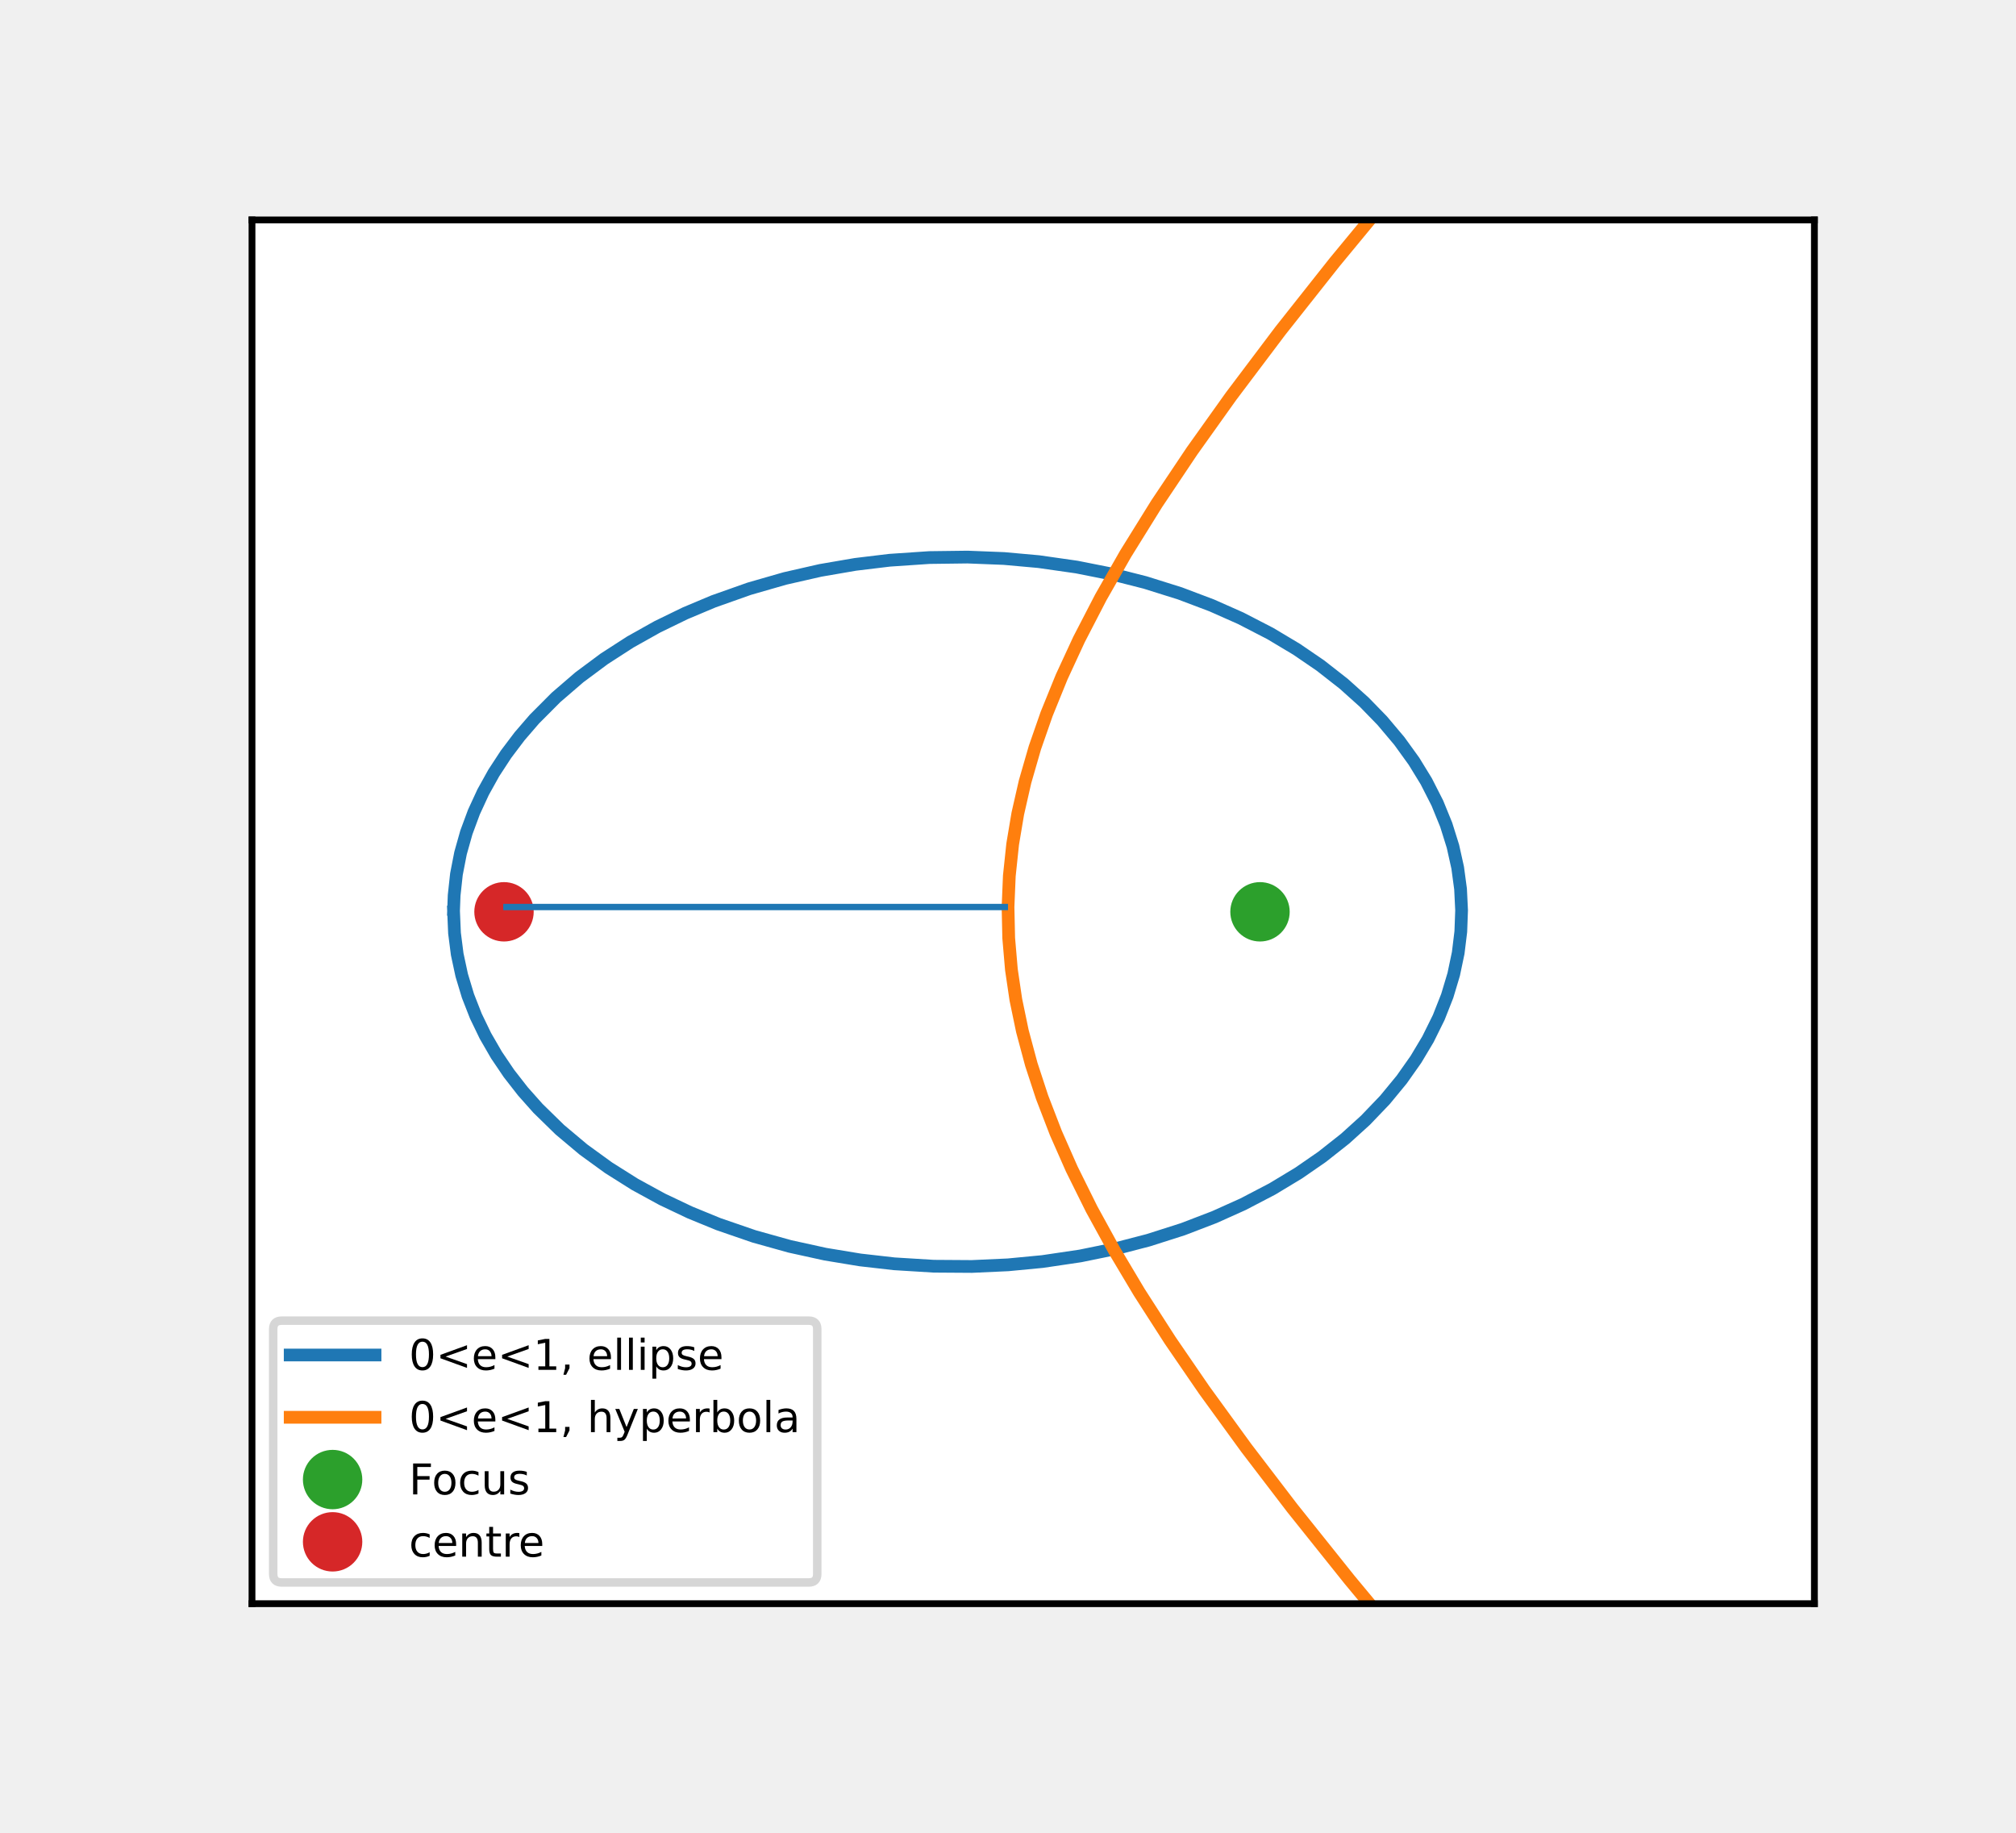
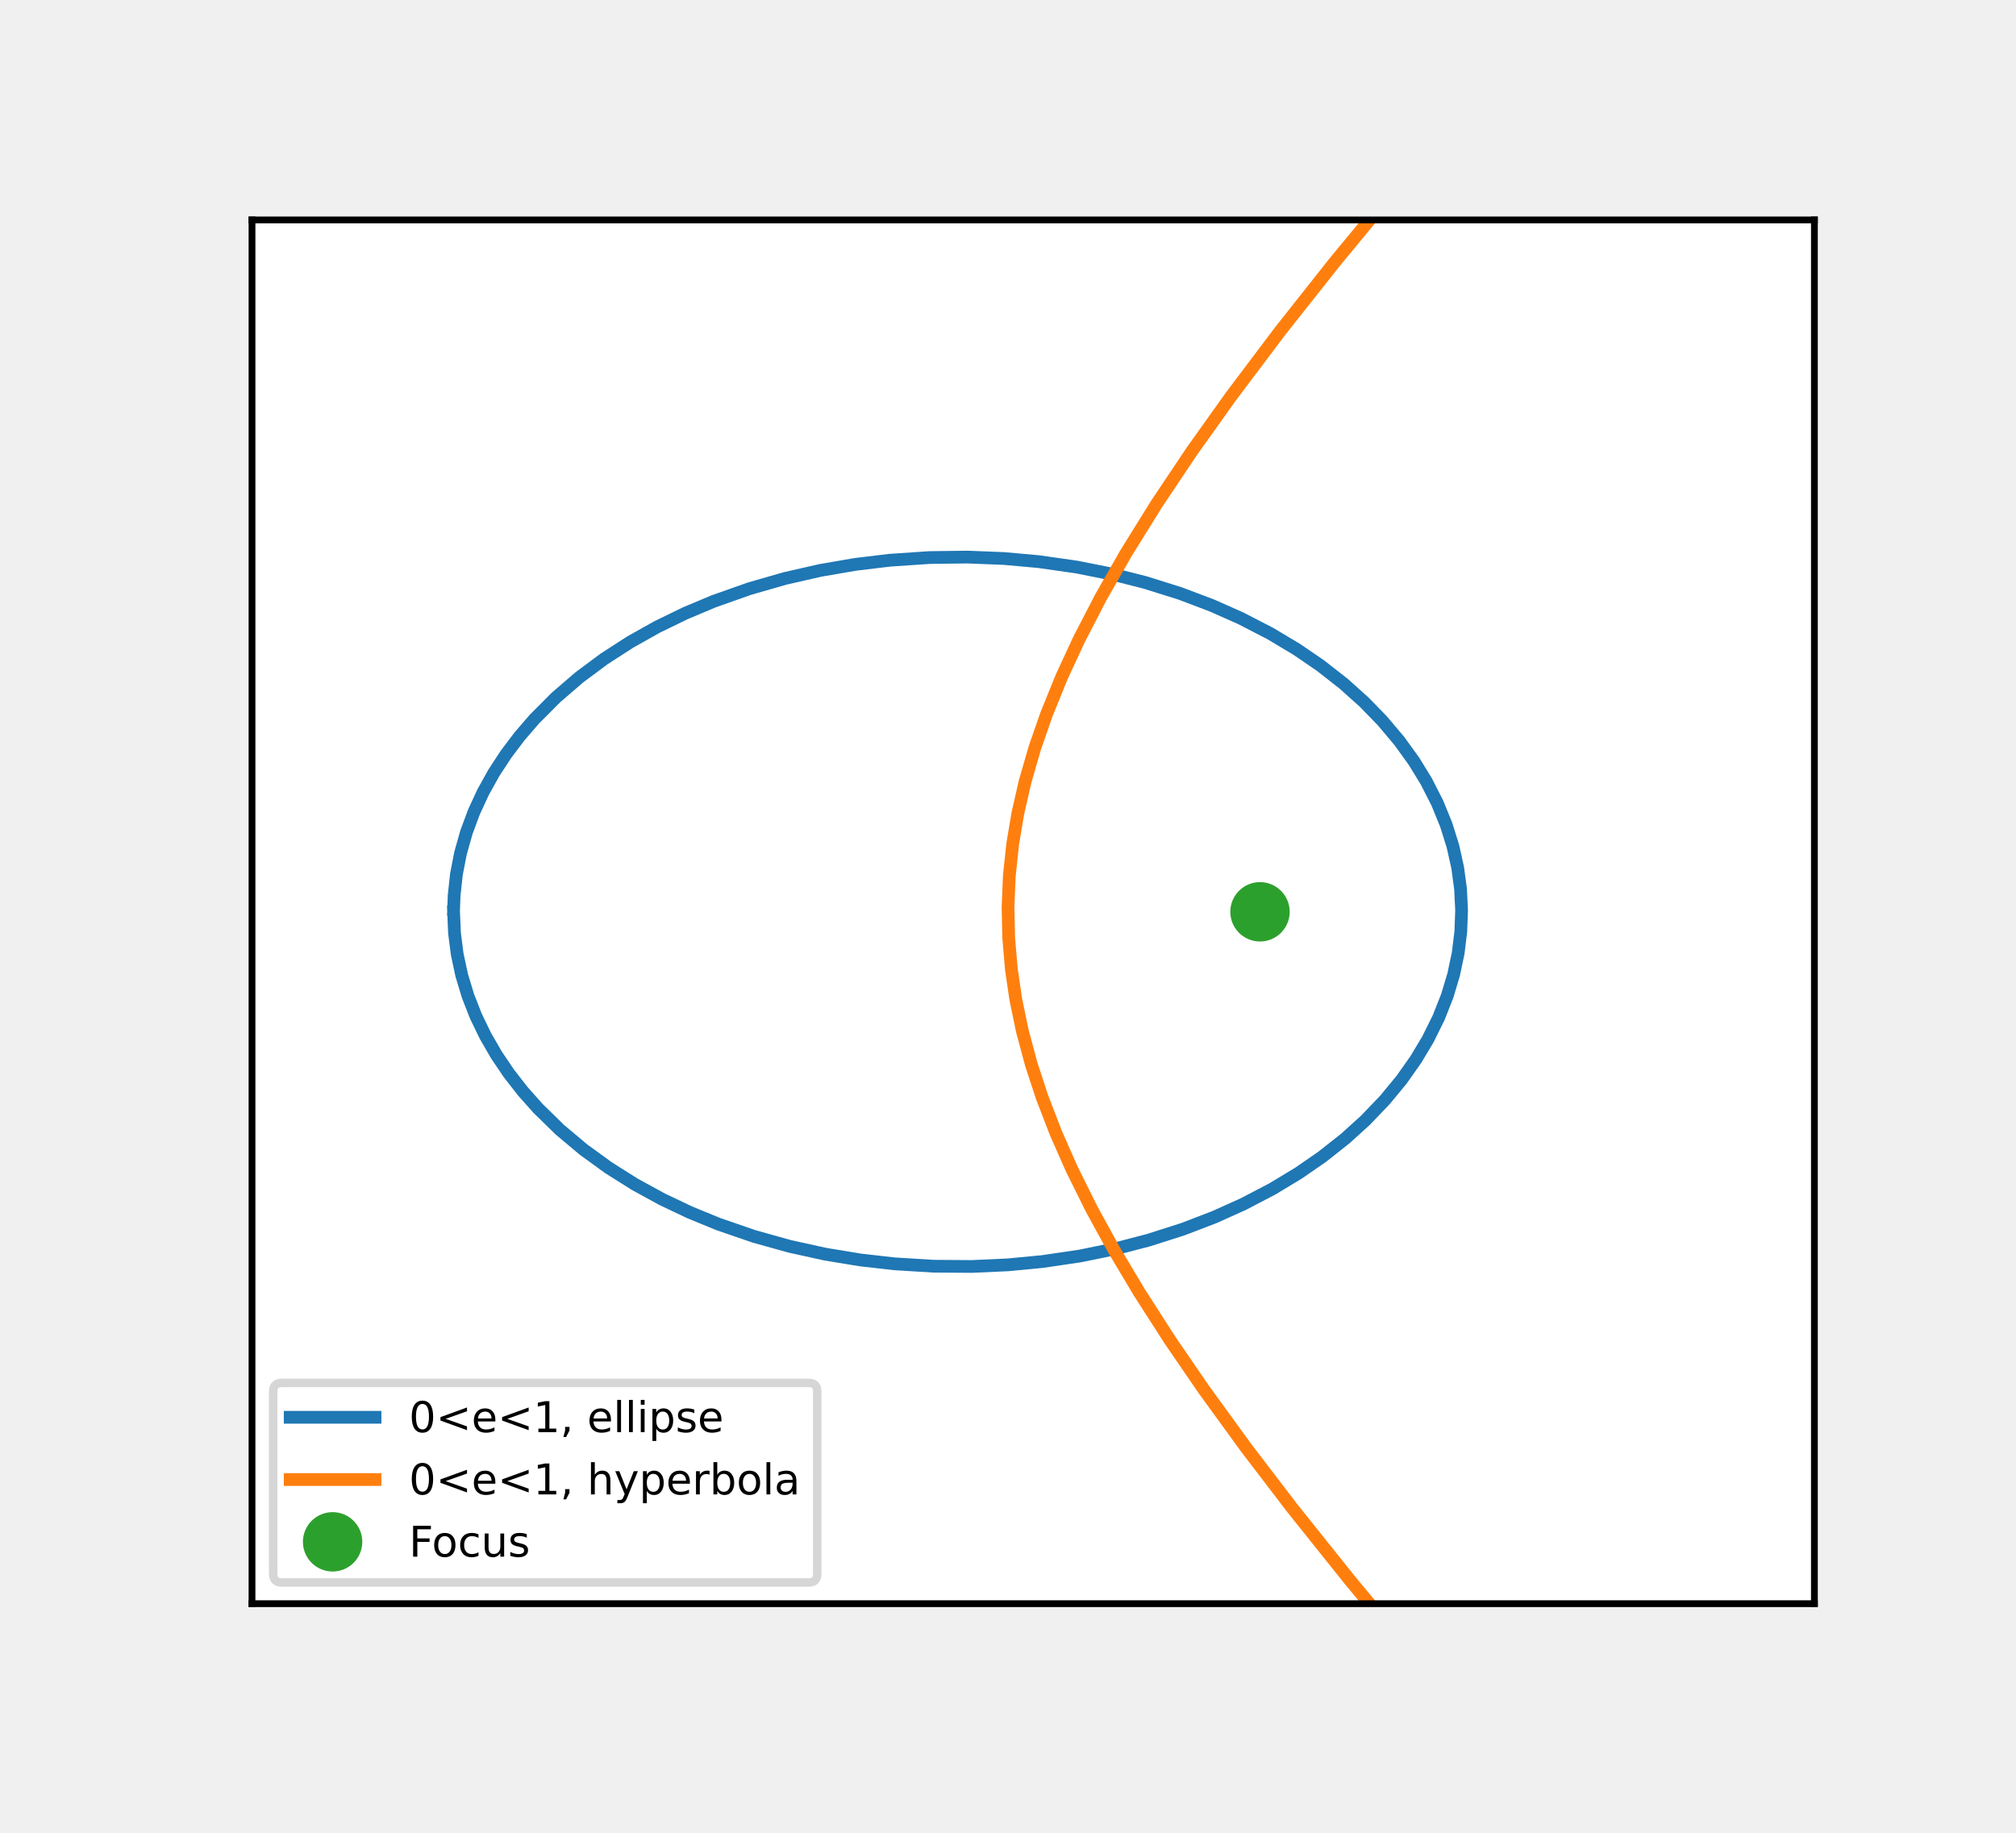
- <svg xmlns="http://www.w3.org/2000/svg" xmlns:xlink="http://www.w3.org/1999/xlink" width="237.6pt" height="216pt" viewBox="0 0 237.6 216" version="1.1" id="svg6066">
-   <defs id="defs5872">
-     <style type="text/css" id="style5870">*{stroke-linejoin: round; stroke-linecap: butt}</style>
+ <svg xmlns="http://www.w3.org/2000/svg" xmlns:xlink="http://www.w3.org/1999/xlink" width="237.6pt" height="216pt" viewBox="0 0 237.6 216" version="1.1">
+   <defs>
+     <style type="text/css">*{stroke-linejoin: round; stroke-linecap: butt}</style>
  </defs>
  <g id="figure_1">
    <g id="patch_1">
-       <path d="M 0 216  L 237.6 216  L 237.6 0  L 0 0  L 0 216  z " style="fill: none" id="path5874" />
+       <path d="M 0 216  L 237.6 216  L 237.6 0  L 0 0  L 0 216  z " style="fill: none" />
    </g>
    <g id="axes_1">
      <g id="patch_2">
-         <path d="M 29.7 189  L 213.84 189  L 213.84 25.92  L 29.7 25.92  z " style="fill: #ffffff" id="path5877" />
+         <path d="M 29.7 189  L 213.84 189  L 213.84 25.92  L 29.7 25.92  z " style="fill: #ffffff" />
      </g>
      <g id="matplotlib.axis_1" />
      <g id="matplotlib.axis_2" />
      <g id="line2d_1">
-         <path d="M 53.46 107.46  L 53.567 109.967  L 53.886 112.461  L 54.416 114.931  L 55.15 117.365  L 56.084 119.751  L 57.208 122.078  L 58.513 124.337  L 59.989 126.52  L 61.624 128.617  L 63.406 130.623  L 65.986 133.144  L 68.771 135.482  L 71.728 137.628  L 74.826 139.58  L 78.034 141.334  L 81.322 142.895  L 84.662 144.264  L 88.875 145.715  L 93.087 146.891  L 97.263 147.808  L 101.371 148.486  L 105.386 148.943  L 110.053 149.229  L 114.531 149.259  L 118.804 149.065  L 122.862 148.678  L 127.317 148.018  L 131.473 147.169  L 135.336 146.166  L 139.404 144.868  L 143.121 143.442  L 146.509 141.919  L 149.956 140.119  L 153.047 138.253  L 155.813 136.343  L 158.54 134.19  L 160.937 132.018  L 163.23 129.623  L 165.201 127.231  L 166.88 124.849  L 168.295 122.481  L 169.565 119.914  L 170.57 117.364  L 171.33 114.83  L 171.86 112.307  L 172.167 109.794  L 172.259 107.284  L 172.137 104.774  L 171.799 102.26  L 171.238 99.736  L 170.444 97.2  L 169.403 94.648  L 168.095 92.078  L 166.641 89.708  L 164.919 87.324  L 162.901 84.931  L 160.783 82.754  L 158.365 80.583  L 155.614 78.431  L 152.824 76.524  L 149.708 74.662  L 146.233 72.868  L 142.817 71.352  L 139.071 69.936  L 134.972 68.65  L 131.082 67.661  L 126.897 66.829  L 122.412 66.189  L 118.33 65.822  L 114.033 65.653  L 109.532 65.71  L 104.845 66.027  L 100.816 66.513  L 96.697 67.222  L 92.515 68.174  L 88.3 69.386  L 84.091 70.876  L 80.757 72.278  L 77.481 73.871  L 74.29 75.659  L 71.214 77.644  L 68.283 79.823  L 65.531 82.193  L 62.989 84.744  L 61.24 86.771  L 59.64 88.889  L 58.201 91.089  L 56.936 93.365  L 55.855 95.707  L 54.966 98.104  L 54.277 100.547  L 53.795 103.024  L 53.524 105.522  L 53.461 107.194  L 53.461 107.194  " clip-path="url(#p45bcfbc7db)" style="fill: none; stroke: #1f77b4; stroke-width: 1.5; stroke-linecap: square" id="path5882" />
+         <path d="M 53.46 107.46  L 53.567 109.967  L 53.886 112.461  L 54.416 114.931  L 55.15 117.365  L 56.084 119.751  L 57.208 122.078  L 58.513 124.337  L 59.989 126.52  L 61.624 128.617  L 63.406 130.623  L 65.986 133.144  L 68.771 135.482  L 71.728 137.628  L 74.826 139.58  L 78.034 141.334  L 81.322 142.895  L 84.662 144.264  L 88.875 145.715  L 93.087 146.891  L 97.263 147.808  L 101.371 148.486  L 105.386 148.943  L 110.053 149.229  L 114.531 149.259  L 118.804 149.065  L 122.862 148.678  L 127.317 148.018  L 131.473 147.169  L 135.336 146.166  L 139.404 144.868  L 143.121 143.442  L 146.509 141.919  L 149.956 140.119  L 153.047 138.253  L 155.813 136.343  L 158.54 134.19  L 160.937 132.018  L 163.23 129.623  L 165.201 127.231  L 166.88 124.849  L 168.295 122.481  L 169.565 119.914  L 170.57 117.364  L 171.33 114.83  L 171.86 112.307  L 172.167 109.794  L 172.259 107.284  L 172.137 104.774  L 171.799 102.26  L 171.238 99.736  L 170.444 97.2  L 169.403 94.648  L 168.095 92.078  L 166.641 89.708  L 164.919 87.324  L 162.901 84.931  L 160.783 82.754  L 158.365 80.583  L 155.614 78.431  L 152.824 76.524  L 149.708 74.662  L 146.233 72.868  L 142.817 71.352  L 139.071 69.936  L 134.972 68.65  L 131.082 67.661  L 126.897 66.829  L 122.412 66.189  L 118.33 65.822  L 114.033 65.653  L 109.532 65.71  L 104.845 66.027  L 100.816 66.513  L 96.697 67.222  L 92.515 68.174  L 88.3 69.386  L 84.091 70.876  L 80.757 72.278  L 77.481 73.871  L 74.29 75.659  L 71.214 77.644  L 68.283 79.823  L 65.531 82.193  L 62.989 84.744  L 61.24 86.771  L 59.64 88.889  L 58.201 91.089  L 56.936 93.365  L 55.855 95.707  L 54.966 98.104  L 54.277 100.547  L 53.795 103.024  L 53.524 105.522  L 53.461 107.194  L 53.461 107.194  " clip-path="url(#p3a5662e3fc)" style="fill: none; stroke: #1f77b4; stroke-width: 1.5; stroke-linecap: square" />
      </g>
      <g id="line2d_2">
-         <path d="M 184.629 -1  L 174.357 10.631  L 165.439 21.042  L 157.3 30.899  L 150.897 38.992  L 145.099 46.686  L 140.483 53.162  L 136.325 59.372  L 132.657 65.279  L 129.735 70.405  L 127.169 75.365  L 125.124 79.786  L 123.354 84.142  L 121.966 88.127  L 120.81 92.13  L 119.953 95.891  L 119.351 99.481  L 118.956 103.222  L 118.803 106.896  L 118.884 110.56  L 119.202 114.274  L 119.726 117.821  L 120.495 121.518  L 121.545 125.432  L 122.815 129.306  L 124.437 133.517  L 126.311 137.763  L 128.656 142.493  L 131.316 147.344  L 134.268 152.295  L 137.913 157.97  L 141.92 163.814  L 146.892 170.658  L 152.305 177.74  L 159.074 186.205  L 166.349 194.957  L 175.515 205.617  L 185.597 217  L 185.597 217  " clip-path="url(#p45bcfbc7db)" style="fill: none; stroke: #ff7f0e; stroke-width: 1.5; stroke-linecap: square" id="path5885" />
+         <path d="M 184.629 -1  L 174.357 10.631  L 165.439 21.042  L 157.3 30.899  L 150.897 38.992  L 145.099 46.686  L 140.483 53.162  L 136.325 59.372  L 132.657 65.279  L 129.735 70.405  L 127.169 75.365  L 125.124 79.786  L 123.354 84.142  L 121.966 88.127  L 120.81 92.13  L 119.953 95.891  L 119.351 99.481  L 118.956 103.222  L 118.803 106.896  L 118.884 110.56  L 119.202 114.274  L 119.726 117.821  L 120.495 121.518  L 121.545 125.432  L 122.815 129.306  L 124.437 133.517  L 126.311 137.763  L 128.656 142.493  L 131.316 147.344  L 134.268 152.295  L 137.913 157.97  L 141.92 163.814  L 146.892 170.658  L 152.305 177.74  L 159.074 186.205  L 166.349 194.957  L 175.515 205.617  L 185.597 217  L 185.597 217  " clip-path="url(#p3a5662e3fc)" style="fill: none; stroke: #ff7f0e; stroke-width: 1.5; stroke-linecap: square" />
      </g>
      <g id="line2d_3">
-         <defs id="defs5889">
-           <path id="m95a097c8d5" d="M 0 3  C 0.796 3 1.559 2.684 2.121 2.121  C 2.684 1.559 3 0.796 3 0  C 3 -0.796 2.684 -1.559 2.121 -2.121  C 1.559 -2.684 0.796 -3 0 -3  C -0.796 -3 -1.559 -2.684 -2.121 -2.121  C -2.684 -1.559 -3 -0.796 -3 0  C -3 0.796 -2.684 1.559 -2.121 2.121  C -1.559 2.684 -0.796 3 0 3  z " style="stroke: #2ca02c" />
+         <defs>
+           <path id="m275704908f" d="M 0 3  C 0.796 3 1.559 2.684 2.121 2.121  C 2.684 1.559 3 0.796 3 0  C 3 -0.796 2.684 -1.559 2.121 -2.121  C 1.559 -2.684 0.796 -3 0 -3  C -0.796 -3 -1.559 -2.684 -2.121 -2.121  C -2.684 -1.559 -3 -0.796 -3 0  C -3 0.796 -2.684 1.559 -2.121 2.121  C -1.559 2.684 -0.796 3 0 3  z " style="stroke: #2ca02c" />
        </defs>
-         <g clip-path="url(#p45bcfbc7db)" id="g5893">
-           <use xlink:href="#m95a097c8d5" x="148.5" y="107.46" style="fill: #2ca02c; stroke: #2ca02c" id="use5891" />
-         </g>
-       </g>
-       <g id="line2d_4">
-         <defs id="defs5897">
-           <path id="m36091734f6" d="M 0 3  C 0.796 3 1.559 2.684 2.121 2.121  C 2.684 1.559 3 0.796 3 0  C 3 -0.796 2.684 -1.559 2.121 -2.121  C 1.559 -2.684 0.796 -3 0 -3  C -0.796 -3 -1.559 -2.684 -2.121 -2.121  C -2.684 -1.559 -3 -0.796 -3 0  C -3 0.796 -2.684 1.559 -2.121 2.121  C -1.559 2.684 -0.796 3 0 3  z " style="stroke: #d62728" />
-         </defs>
-         <g clip-path="url(#p45bcfbc7db)" id="g5901">
-           <use xlink:href="#m36091734f6" x="59.4" y="107.46" style="fill: #d62728; stroke: #d62728" id="use5899" />
+         <g clip-path="url(#p3a5662e3fc)">
+           <use xlink:href="#m275704908f" x="148.5" y="107.46" style="fill: #2ca02c; stroke: #2ca02c" />
        </g>
      </g>
      <g id="patch_3">
-         <path d="M 29.7 189  L 29.7 25.92  " style="fill: none; stroke: #000000; stroke-width: 0.8; stroke-linejoin: miter; stroke-linecap: square" id="path5904" />
+         <path d="M 29.7 189  L 29.7 25.92  " style="fill: none; stroke: #000000; stroke-width: 0.8; stroke-linejoin: miter; stroke-linecap: square" />
      </g>
      <g id="patch_4">
-         <path d="M 213.84 189  L 213.84 25.92  " style="fill: none; stroke: #000000; stroke-width: 0.8; stroke-linejoin: miter; stroke-linecap: square" id="path5907" />
+         <path d="M 213.84 189  L 213.84 25.92  " style="fill: none; stroke: #000000; stroke-width: 0.8; stroke-linejoin: miter; stroke-linecap: square" />
      </g>
      <g id="patch_5">
-         <path d="M 29.7 189  L 213.84 189  " style="fill: none; stroke: #000000; stroke-width: 0.8; stroke-linejoin: miter; stroke-linecap: square" id="path5910" />
+         <path d="M 29.7 189  L 213.84 189  " style="fill: none; stroke: #000000; stroke-width: 0.8; stroke-linejoin: miter; stroke-linecap: square" />
      </g>
      <g id="patch_6">
-         <path d="M 29.7 25.92  L 213.84 25.92  " style="fill: none; stroke: #000000; stroke-width: 0.8; stroke-linejoin: miter; stroke-linecap: square" id="path5913" />
+         <path d="M 29.7 25.92  L 213.84 25.92  " style="fill: none; stroke: #000000; stroke-width: 0.8; stroke-linejoin: miter; stroke-linecap: square" />
      </g>
      <g id="legend_1">
        <g id="patch_7">
-           <path d="M 33.2 186.5  L 95.318 186.5  Q 96.318 186.5 96.318 185.5  L 96.318 156.644  Q 96.318 155.644 95.318 155.644  L 33.2 155.644  Q 32.2 155.644 32.2 156.644  L 32.2 185.5  Q 32.2 186.5 33.2 186.5  z " style="fill: #ffffff; opacity: 0.8; stroke: #cccccc; stroke-linejoin: miter" id="path5916" />
+           <path d="M 33.2 186.5  L 95.318 186.5  Q 96.318 186.5 96.318 185.5  L 96.318 163.983  Q 96.318 162.983 95.318 162.983  L 33.2 162.983  Q 32.2 162.983 32.2 163.983  L 32.2 185.5  Q 32.2 186.5 33.2 186.5  z " style="fill: #ffffff; opacity: 0.8; stroke: #cccccc; stroke-linejoin: miter" />
        </g>
-         <g id="line2d_5">
-           <path d="M 34.2 159.693  L 39.2 159.693  L 44.2 159.693  " style="fill: none; stroke: #1f77b4; stroke-width: 1.5; stroke-linecap: square" id="path5919" />
+         <g id="line2d_4">
+           <path d="M 34.2 167.032  L 39.2 167.032  L 44.2 167.032  " style="fill: none; stroke: #1f77b4; stroke-width: 1.5; stroke-linecap: square" />
        </g>
        <g id="text_1">
-           <g transform="translate(48.2 161.443)scale(0.05 -0.05)" id="g5962">
-             <defs id="defs5932">
+           <g transform="translate(48.2 168.782)scale(0.05 -0.05)">
+             <defs>
              <path id="DejaVuSans-30" d="M 2034 4250  Q 1547 4250 1301 3770  Q 1056 3291 1056 2328  Q 1056 1369 1301 889  Q 1547 409 2034 409  Q 2525 409 2770 889  Q 3016 1369 3016 2328  Q 3016 3291 2770 3770  Q 2525 4250 2034 4250  z M 2034 4750  Q 2819 4750 3233 4129  Q 3647 3509 3647 2328  Q 3647 1150 3233 529  Q 2819 -91 2034 -91  Q 1250 -91 836 529  Q 422 1150 422 2328  Q 422 3509 836 4129  Q 1250 4750 2034 4750  z " transform="scale(0.015625)" />
              <path id="DejaVuSans-3c" d="M 4684 3150  L 1459 2003  L 4684 863  L 4684 294  L 678 1747  L 678 2266  L 4684 3719  L 4684 3150  z " transform="scale(0.015625)" />
              <path id="DejaVuSans-65" d="M 3597 1894  L 3597 1613  L 953 1613  Q 991 1019 1311 708  Q 1631 397 2203 397  Q 2534 397 2845 478  Q 3156 559 3463 722  L 3463 178  Q 3153 47 2828 -22  Q 2503 -91 2169 -91  Q 1331 -91 842 396  Q 353 884 353 1716  Q 353 2575 817 3079  Q 1281 3584 2069 3584  Q 2775 3584 3186 3129  Q 3597 2675 3597 1894  z M 3022 2063  Q 3016 2534 2758 2815  Q 2500 3097 2075 3097  Q 1594 3097 1305 2825  Q 1016 2553 972 2059  L 3022 2063  z " transform="scale(0.015625)" />
              <path id="DejaVuSans-31" d="M 794 531  L 1825 531  L 1825 4091  L 703 3866  L 703 4441  L 1819 4666  L 2450 4666  L 2450 531  L 3481 531  L 3481 0  L 794 0  L 794 531  z " transform="scale(0.015625)" />
              <path id="DejaVuSans-2c" d="M 750 794  L 1409 794  L 1409 256  L 897 -744  L 494 -744  L 750 256  L 750 794  z " transform="scale(0.015625)" />
              <path id="DejaVuSans-20" transform="scale(0.015625)" />
              <path id="DejaVuSans-6c" d="M 603 4863  L 1178 4863  L 1178 0  L 603 0  L 603 4863  z " transform="scale(0.015625)" />
              <path id="DejaVuSans-69" d="M 603 3500  L 1178 3500  L 1178 0  L 603 0  L 603 3500  z M 603 4863  L 1178 4863  L 1178 4134  L 603 4134  L 603 4863  z " transform="scale(0.015625)" />
              <path id="DejaVuSans-70" d="M 1159 525  L 1159 -1331  L 581 -1331  L 581 3500  L 1159 3500  L 1159 2969  Q 1341 3281 1617 3432  Q 1894 3584 2278 3584  Q 2916 3584 3314 3078  Q 3713 2572 3713 1747  Q 3713 922 3314 415  Q 2916 -91 2278 -91  Q 1894 -91 1617 61  Q 1341 213 1159 525  z M 3116 1747  Q 3116 2381 2855 2742  Q 2594 3103 2138 3103  Q 1681 3103 1420 2742  Q 1159 2381 1159 1747  Q 1159 1113 1420 752  Q 1681 391 2138 391  Q 2594 391 2855 752  Q 3116 1113 3116 1747  z " transform="scale(0.015625)" />
              <path id="DejaVuSans-73" d="M 2834 3397  L 2834 2853  Q 2591 2978 2328 3040  Q 2066 3103 1784 3103  Q 1356 3103 1142 2972  Q 928 2841 928 2578  Q 928 2378 1081 2264  Q 1234 2150 1697 2047  L 1894 2003  Q 2506 1872 2764 1633  Q 3022 1394 3022 966  Q 3022 478 2636 193  Q 2250 -91 1575 -91  Q 1294 -91 989 -36  Q 684 19 347 128  L 347 722  Q 666 556 975 473  Q 1284 391 1588 391  Q 1994 391 2212 530  Q 2431 669 2431 922  Q 2431 1156 2273 1281  Q 2116 1406 1581 1522  L 1381 1569  Q 847 1681 609 1914  Q 372 2147 372 2553  Q 372 3047 722 3315  Q 1072 3584 1716 3584  Q 2034 3584 2315 3537  Q 2597 3491 2834 3397  z " transform="scale(0.015625)" />
            </defs>
-             <use xlink:href="#DejaVuSans-30" id="use5934" />
-             <use xlink:href="#DejaVuSans-3c" x="63.623" id="use5936" />
-             <use xlink:href="#DejaVuSans-65" x="147.412" id="use5938" />
-             <use xlink:href="#DejaVuSans-3c" x="208.936" id="use5940" />
-             <use xlink:href="#DejaVuSans-31" x="292.725" id="use5942" />
-             <use xlink:href="#DejaVuSans-2c" x="356.348" id="use5944" />
-             <use xlink:href="#DejaVuSans-20" x="388.135" id="use5946" />
-             <use xlink:href="#DejaVuSans-65" x="419.922" id="use5948" />
-             <use xlink:href="#DejaVuSans-6c" x="481.445" id="use5950" />
-             <use xlink:href="#DejaVuSans-6c" x="509.229" id="use5952" />
-             <use xlink:href="#DejaVuSans-69" x="537.012" id="use5954" />
-             <use xlink:href="#DejaVuSans-70" x="564.795" id="use5956" />
-             <use xlink:href="#DejaVuSans-73" x="628.271" id="use5958" />
-             <use xlink:href="#DejaVuSans-65" x="680.371" id="use5960" />
+             <use xlink:href="#DejaVuSans-30" />
+             <use xlink:href="#DejaVuSans-3c" x="63.623" />
+             <use xlink:href="#DejaVuSans-65" x="147.412" />
+             <use xlink:href="#DejaVuSans-3c" x="208.936" />
+             <use xlink:href="#DejaVuSans-31" x="292.725" />
+             <use xlink:href="#DejaVuSans-2c" x="356.348" />
+             <use xlink:href="#DejaVuSans-20" x="388.135" />
+             <use xlink:href="#DejaVuSans-65" x="419.922" />
+             <use xlink:href="#DejaVuSans-6c" x="481.445" />
+             <use xlink:href="#DejaVuSans-6c" x="509.229" />
+             <use xlink:href="#DejaVuSans-69" x="537.012" />
+             <use xlink:href="#DejaVuSans-70" x="564.795" />
+             <use xlink:href="#DejaVuSans-73" x="628.271" />
+             <use xlink:href="#DejaVuSans-65" x="680.371" />
          </g>
        </g>
-         <g id="line2d_6">
-           <path d="M 34.2 167.032  L 39.2 167.032  L 44.2 167.032  " style="fill: none; stroke: #ff7f0e; stroke-width: 1.5; stroke-linecap: square" id="path5965" />
+         <g id="line2d_5">
+           <path d="M 34.2 174.371  L 39.2 174.371  L 44.2 174.371  " style="fill: none; stroke: #ff7f0e; stroke-width: 1.5; stroke-linecap: square" />
        </g>
        <g id="text_2">
-           <g transform="translate(48.2 168.782)scale(0.05 -0.05)" id="g6008">
-             <defs id="defs5974">
+           <g transform="translate(48.2 176.1211)scale(0.05 -0.05)">
+             <defs>
              <path id="DejaVuSans-68" d="M 3513 2113  L 3513 0  L 2938 0  L 2938 2094  Q 2938 2591 2744 2837  Q 2550 3084 2163 3084  Q 1697 3084 1428 2787  Q 1159 2491 1159 1978  L 1159 0  L 581 0  L 581 4863  L 1159 4863  L 1159 2956  Q 1366 3272 1645 3428  Q 1925 3584 2291 3584  Q 2894 3584 3203 3211  Q 3513 2838 3513 2113  z " transform="scale(0.015625)" />
              <path id="DejaVuSans-79" d="M 2059 -325  Q 1816 -950 1584 -1140  Q 1353 -1331 966 -1331  L 506 -1331  L 506 -850  L 844 -850  Q 1081 -850 1212 -737  Q 1344 -625 1503 -206  L 1606 56  L 191 3500  L 800 3500  L 1894 763  L 2988 3500  L 3597 3500  L 2059 -325  z " transform="scale(0.015625)" />
              <path id="DejaVuSans-72" d="M 2631 2963  Q 2534 3019 2420 3045  Q 2306 3072 2169 3072  Q 1681 3072 1420 2755  Q 1159 2438 1159 1844  L 1159 0  L 581 0  L 581 3500  L 1159 3500  L 1159 2956  Q 1341 3275 1631 3429  Q 1922 3584 2338 3584  Q 2397 3584 2469 3576  Q 2541 3569 2628 3553  L 2631 2963  z " transform="scale(0.015625)" />
              <path id="DejaVuSans-62" d="M 3116 1747  Q 3116 2381 2855 2742  Q 2594 3103 2138 3103  Q 1681 3103 1420 2742  Q 1159 2381 1159 1747  Q 1159 1113 1420 752  Q 1681 391 2138 391  Q 2594 391 2855 752  Q 3116 1113 3116 1747  z M 1159 2969  Q 1341 3281 1617 3432  Q 1894 3584 2278 3584  Q 2916 3584 3314 3078  Q 3713 2572 3713 1747  Q 3713 922 3314 415  Q 2916 -91 2278 -91  Q 1894 -91 1617 61  Q 1341 213 1159 525  L 1159 0  L 581 0  L 581 4863  L 1159 4863  L 1159 2969  z " transform="scale(0.015625)" />
              <path id="DejaVuSans-6f" d="M 1959 3097  Q 1497 3097 1228 2736  Q 959 2375 959 1747  Q 959 1119 1226 758  Q 1494 397 1959 397  Q 2419 397 2687 759  Q 2956 1122 2956 1747  Q 2956 2369 2687 2733  Q 2419 3097 1959 3097  z M 1959 3584  Q 2709 3584 3137 3096  Q 3566 2609 3566 1747  Q 3566 888 3137 398  Q 2709 -91 1959 -91  Q 1206 -91 779 398  Q 353 888 353 1747  Q 353 2609 779 3096  Q 1206 3584 1959 3584  z " transform="scale(0.015625)" />
              <path id="DejaVuSans-61" d="M 2194 1759  Q 1497 1759 1228 1600  Q 959 1441 959 1056  Q 959 750 1161 570  Q 1363 391 1709 391  Q 2188 391 2477 730  Q 2766 1069 2766 1631  L 2766 1759  L 2194 1759  z M 3341 1997  L 3341 0  L 2766 0  L 2766 531  Q 2569 213 2275 61  Q 1981 -91 1556 -91  Q 1019 -91 701 211  Q 384 513 384 1019  Q 384 1609 779 1909  Q 1175 2209 1959 2209  L 2766 2209  L 2766 2266  Q 2766 2663 2505 2880  Q 2244 3097 1772 3097  Q 1472 3097 1187 3025  Q 903 2953 641 2809  L 641 3341  Q 956 3463 1253 3523  Q 1550 3584 1831 3584  Q 2591 3584 2966 3190  Q 3341 2797 3341 1997  z " transform="scale(0.015625)" />
            </defs>
-             <use xlink:href="#DejaVuSans-30" id="use5976" />
-             <use xlink:href="#DejaVuSans-3c" x="63.623" id="use5978" />
-             <use xlink:href="#DejaVuSans-65" x="147.412" id="use5980" />
-             <use xlink:href="#DejaVuSans-3c" x="208.936" id="use5982" />
-             <use xlink:href="#DejaVuSans-31" x="292.725" id="use5984" />
-             <use xlink:href="#DejaVuSans-2c" x="356.348" id="use5986" />
-             <use xlink:href="#DejaVuSans-20" x="388.135" id="use5988" />
-             <use xlink:href="#DejaVuSans-68" x="419.922" id="use5990" />
-             <use xlink:href="#DejaVuSans-79" x="483.301" id="use5992" />
-             <use xlink:href="#DejaVuSans-70" x="542.48" id="use5994" />
-             <use xlink:href="#DejaVuSans-65" x="605.957" id="use5996" />
-             <use xlink:href="#DejaVuSans-72" x="667.48" id="use5998" />
-             <use xlink:href="#DejaVuSans-62" x="708.594" id="use6000" />
-             <use xlink:href="#DejaVuSans-6f" x="772.07" id="use6002" />
-             <use xlink:href="#DejaVuSans-6c" x="833.252" id="use6004" />
-             <use xlink:href="#DejaVuSans-61" x="861.035" id="use6006" />
+             <use xlink:href="#DejaVuSans-30" />
+             <use xlink:href="#DejaVuSans-3c" x="63.623" />
+             <use xlink:href="#DejaVuSans-65" x="147.412" />
+             <use xlink:href="#DejaVuSans-3c" x="208.936" />
+             <use xlink:href="#DejaVuSans-31" x="292.725" />
+             <use xlink:href="#DejaVuSans-2c" x="356.348" />
+             <use xlink:href="#DejaVuSans-20" x="388.135" />
+             <use xlink:href="#DejaVuSans-68" x="419.922" />
+             <use xlink:href="#DejaVuSans-79" x="483.301" />
+             <use xlink:href="#DejaVuSans-70" x="542.48" />
+             <use xlink:href="#DejaVuSans-65" x="605.957" />
+             <use xlink:href="#DejaVuSans-72" x="667.48" />
+             <use xlink:href="#DejaVuSans-62" x="708.594" />
+             <use xlink:href="#DejaVuSans-6f" x="772.07" />
+             <use xlink:href="#DejaVuSans-6c" x="833.252" />
+             <use xlink:href="#DejaVuSans-61" x="861.035" />
          </g>
        </g>
-         <g id="line2d_7">
-           <g id="g6013">
-             <use xlink:href="#m95a097c8d5" x="39.2" y="174.371" style="fill: #2ca02c; stroke: #2ca02c" id="use6011" />
+         <g id="line2d_6">
+           <g>
+             <use xlink:href="#m275704908f" x="39.2" y="181.71" style="fill: #2ca02c; stroke: #2ca02c" />
          </g>
        </g>
        <g id="text_3">
-           <g transform="translate(48.2 176.1211)scale(0.05 -0.05)" id="g6031">
-             <defs id="defs6019">
+           <g transform="translate(48.2 183.4602)scale(0.05 -0.05)">
+             <defs>
              <path id="DejaVuSans-46" d="M 628 4666  L 3309 4666  L 3309 4134  L 1259 4134  L 1259 2759  L 3109 2759  L 3109 2228  L 1259 2228  L 1259 0  L 628 0  L 628 4666  z " transform="scale(0.015625)" />
              <path id="DejaVuSans-63" d="M 3122 3366  L 3122 2828  Q 2878 2963 2633 3030  Q 2388 3097 2138 3097  Q 1578 3097 1268 2742  Q 959 2388 959 1747  Q 959 1106 1268 751  Q 1578 397 2138 397  Q 2388 397 2633 464  Q 2878 531 3122 666  L 3122 134  Q 2881 22 2623 -34  Q 2366 -91 2075 -91  Q 1284 -91 818 406  Q 353 903 353 1747  Q 353 2603 823 3093  Q 1294 3584 2113 3584  Q 2378 3584 2631 3529  Q 2884 3475 3122 3366  z " transform="scale(0.015625)" />
              <path id="DejaVuSans-75" d="M 544 1381  L 544 3500  L 1119 3500  L 1119 1403  Q 1119 906 1312 657  Q 1506 409 1894 409  Q 2359 409 2629 706  Q 2900 1003 2900 1516  L 2900 3500  L 3475 3500  L 3475 0  L 2900 0  L 2900 538  Q 2691 219 2414 64  Q 2138 -91 1772 -91  Q 1169 -91 856 284  Q 544 659 544 1381  z M 1991 3584  L 1991 3584  z " transform="scale(0.015625)" />
            </defs>
-             <use xlink:href="#DejaVuSans-46" id="use6021" />
-             <use xlink:href="#DejaVuSans-6f" x="53.895" id="use6023" />
-             <use xlink:href="#DejaVuSans-63" x="115.076" id="use6025" />
-             <use xlink:href="#DejaVuSans-75" x="170.057" id="use6027" />
-             <use xlink:href="#DejaVuSans-73" x="233.436" id="use6029" />
-           </g>
-         </g>
-         <g id="line2d_8">
-           <g id="g6036">
-             <use xlink:href="#m36091734f6" x="39.2" y="181.71" style="fill: #d62728; stroke: #d62728" id="use6034" />
-           </g>
-         </g>
-         <g id="text_4">
-           <g transform="translate(48.2 183.4602)scale(0.05 -0.05)" id="g6055">
-             <defs id="defs6041">
-               <path id="DejaVuSans-6e" d="M 3513 2113  L 3513 0  L 2938 0  L 2938 2094  Q 2938 2591 2744 2837  Q 2550 3084 2163 3084  Q 1697 3084 1428 2787  Q 1159 2491 1159 1978  L 1159 0  L 581 0  L 581 3500  L 1159 3500  L 1159 2956  Q 1366 3272 1645 3428  Q 1925 3584 2291 3584  Q 2894 3584 3203 3211  Q 3513 2838 3513 2113  z " transform="scale(0.015625)" />
-               <path id="DejaVuSans-74" d="M 1172 4494  L 1172 3500  L 2356 3500  L 2356 3053  L 1172 3053  L 1172 1153  Q 1172 725 1289 603  Q 1406 481 1766 481  L 2356 481  L 2356 0  L 1766 0  Q 1100 0 847 248  Q 594 497 594 1153  L 594 3053  L 172 3053  L 172 3500  L 594 3500  L 594 4494  L 1172 4494  z " transform="scale(0.015625)" />
-             </defs>
-             <use xlink:href="#DejaVuSans-63" id="use6043" />
-             <use xlink:href="#DejaVuSans-65" x="54.98" id="use6045" />
-             <use xlink:href="#DejaVuSans-6e" x="116.504" id="use6047" />
-             <use xlink:href="#DejaVuSans-74" x="179.883" id="use6049" />
-             <use xlink:href="#DejaVuSans-72" x="219.092" id="use6051" />
-             <use xlink:href="#DejaVuSans-65" x="257.955" id="use6053" />
+             <use xlink:href="#DejaVuSans-46" />
+             <use xlink:href="#DejaVuSans-6f" x="53.895" />
+             <use xlink:href="#DejaVuSans-63" x="115.076" />
+             <use xlink:href="#DejaVuSans-75" x="170.057" />
+             <use xlink:href="#DejaVuSans-73" x="233.436" />
          </g>
        </g>
      </g>
    </g>
  </g>
-   <defs id="defs6064">
-     <clipPath id="p45bcfbc7db">
-       <rect x="29.7" y="25.92" width="184.14" height="163.08" id="rect6061" />
+   <defs>
+     <clipPath id="p3a5662e3fc">
+       <rect x="29.7" y="25.92" width="184.14" height="163.08" />
    </clipPath>
  </defs>
-   <path style="fill:none;stroke:#1f77b4;stroke-width:0.75px;stroke-linecap:butt;stroke-linejoin:miter;stroke-opacity:1" d="m 59.311,106.896 59.492,1e-5" id="path5370" />
</svg>
